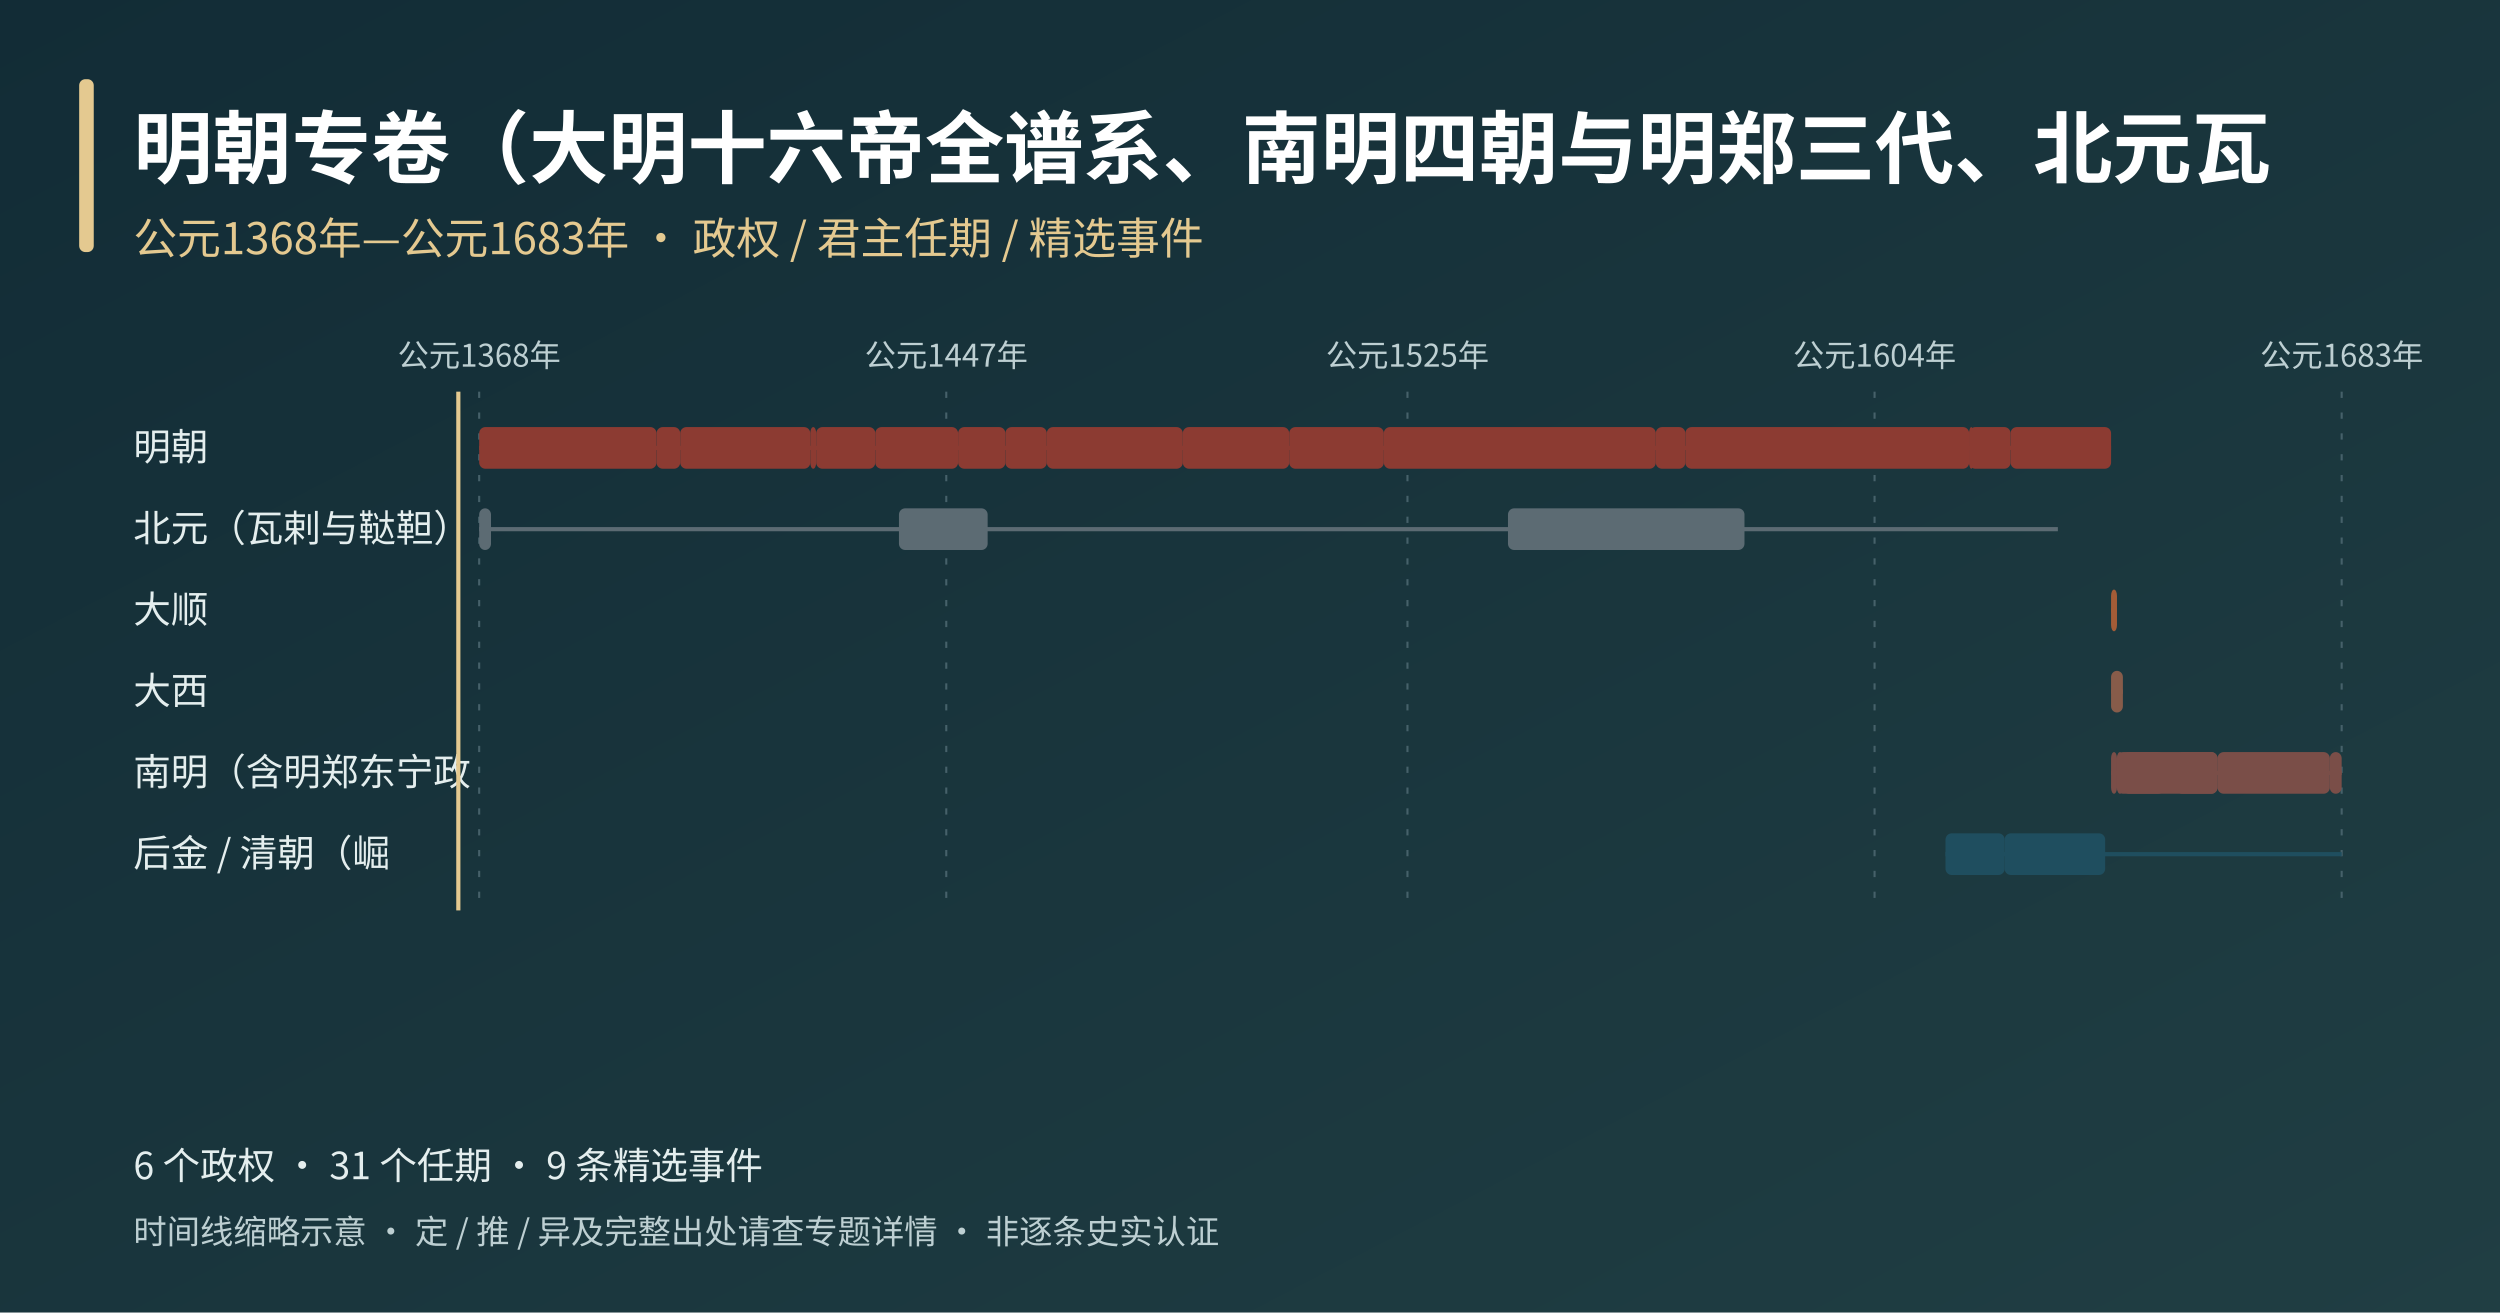
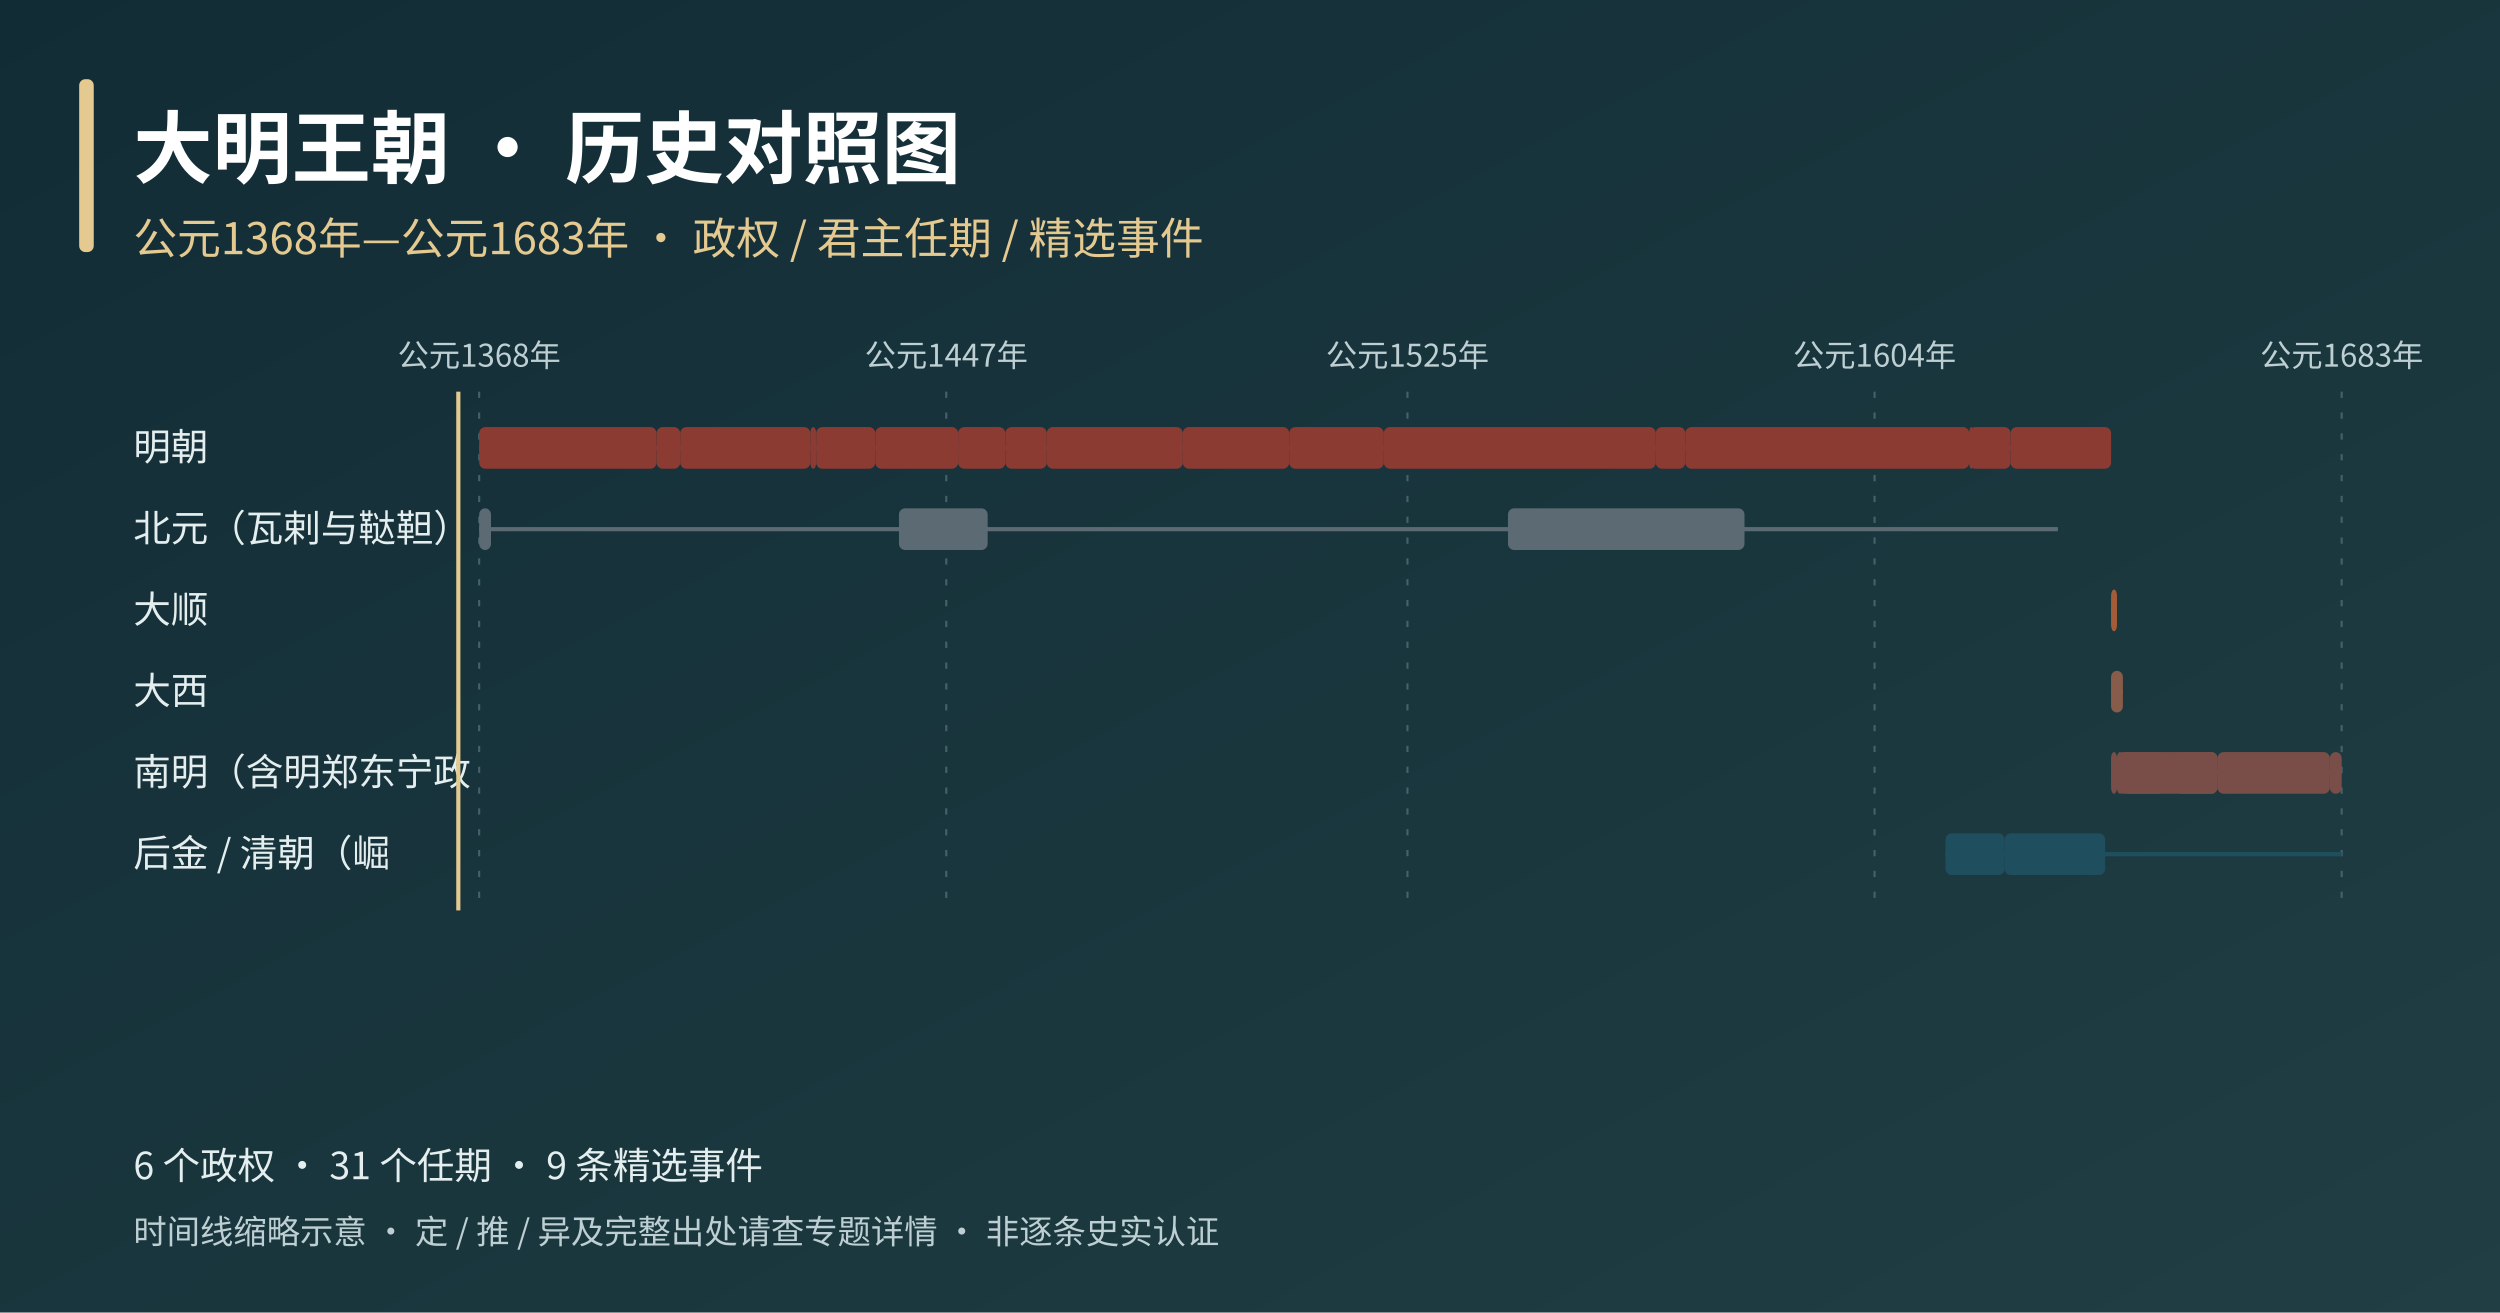
<svg xmlns="http://www.w3.org/2000/svg" width="1200" height="630" viewBox="0 0 1200 630" role="img" aria-labelledby="title desc">
  <defs>
    <linearGradient id="bg" x2="1" y2="1">
      <stop stop-color="#122c36" />
      <stop offset="1" stop-color="#203e43" />
    </linearGradient>
  </defs>
  <rect width="1200" height="630" fill="url(#bg)" />
  <rect x="38" y="38" width="7" height="83" rx="3" fill="#e4c990" />
  <g font-family="Noto Sans CJK SC,Microsoft YaHei,PingFang SC,sans-serif">
-     <text x="64" y="85" fill="#ffffff" font-size="38" font-weight="700">明朝专卷（大明十六帝全谱系、南明四朝与明郑三代、北元瓦</text>
+     <text x="64" y="85" fill="#ffffff" font-size="38" font-weight="700">大明王朝 · 历史对照图</text>
    <text x="64" y="122" fill="#e4c990" font-size="21">公元1368年—公元1683年 · 政权 / 君主任期 / 精选事件</text>
    <path d="M230.00 188V437" stroke="#46616a" stroke-dasharray="3 7" />
    <text x="230.00" y="176" text-anchor="middle" fill="#bdcfd2" font-size="15">公元1368年</text>
    <path d="M454.21 188V437" stroke="#46616a" stroke-dasharray="3 7" />
    <text x="454.21" y="176" text-anchor="middle" fill="#bdcfd2" font-size="15">公元1447年</text>
    <path d="M675.58 188V437" stroke="#46616a" stroke-dasharray="3 7" />
    <text x="675.58" y="176" text-anchor="middle" fill="#bdcfd2" font-size="15">公元1525年</text>
    <path d="M899.79 188V437" stroke="#46616a" stroke-dasharray="3 7" />
    <text x="899.79" y="176" text-anchor="middle" fill="#bdcfd2" font-size="15">公元1604年</text>
    <path d="M1124.00 188V437" stroke="#46616a" stroke-dasharray="3 7" />
    <text x="1124.00" y="176" text-anchor="middle" fill="#bdcfd2" font-size="15">公元1683年</text>
    <text x="64" y="221" fill="#e4eeee" font-size="18">明朝</text>
    <path d="M230 215H1013.314" stroke="#8c3b32" stroke-width="2" />
    <rect x="230.00" y="205" width="85.14" height="20" rx="3" fill="#8c3b32" opacity="1" />
    <rect x="315.14" y="205" width="11.35" height="20" rx="3" fill="#8c3b32" opacity="1" />
    <rect x="326.50" y="205" width="62.44" height="20" rx="3" fill="#8c3b32" opacity="1" />
    <rect x="388.93" y="205" width="2.84" height="20" rx="3" fill="#8c3b32" opacity="1" />
    <rect x="391.77" y="205" width="28.38" height="20" rx="3" fill="#8c3b32" opacity="1" />
    <rect x="420.15" y="205" width="39.73" height="20" rx="3" fill="#8c3b32" opacity="1" />
    <rect x="459.89" y="205" width="22.70" height="20" rx="3" fill="#8c3b32" opacity="1" />
    <rect x="482.59" y="205" width="19.87" height="20" rx="3" fill="#8c3b32" opacity="1" />
    <rect x="502.46" y="205" width="65.28" height="20" rx="3" fill="#8c3b32" opacity="1" />
    <rect x="567.73" y="205" width="51.09" height="20" rx="3" fill="#8c3b32" opacity="1" />
    <rect x="618.82" y="205" width="45.41" height="20" rx="3" fill="#8c3b32" opacity="1" />
    <rect x="664.23" y="205" width="130.55" height="20" rx="3" fill="#8c3b32" opacity="1" />
    <rect x="794.78" y="205" width="14.19" height="20" rx="3" fill="#8c3b32" opacity="1" />
    <rect x="808.97" y="205" width="136.23" height="20" rx="3" fill="#8c3b32" opacity="1" />
    <rect x="945.20" y="205" width="2.00" height="20" rx="3" fill="#8c3b32" opacity="1" />
    <rect x="945.20" y="205" width="19.87" height="20" rx="3" fill="#8c3b32" opacity="1" />
    <rect x="965.07" y="205" width="48.25" height="20" rx="3" fill="#8c3b32" opacity="1" />
    <text x="64" y="260" fill="#e4eeee" font-size="18">北元（瓦剌与鞑靼）</text>
    <path d="M230 254H987.771" stroke="#5c6b73" stroke-width="2" />
    <rect x="230.00" y="244" width="5.68" height="20" rx="3" fill="#5c6b73" opacity="1" />
    <rect x="431.50" y="244" width="42.57" height="20" rx="3" fill="#5c6b73" opacity="1" />
    <rect x="723.83" y="244" width="113.52" height="20" rx="3" fill="#5c6b73" opacity="1" />
    <text x="64" y="299" fill="#e4eeee" font-size="18">大顺</text>
    <path d="M1013.314 293H1016.152" stroke="#a35c37" stroke-width="2" />
    <rect x="1013.31" y="283" width="2.84" height="20" rx="3" fill="#a35c37" opacity="1" />
    <text x="64" y="338" fill="#e4eeee" font-size="18">大西</text>
    <path d="M1013.314 332H1018.99" stroke="#875c4a" stroke-width="2" />
    <rect x="1013.31" y="322" width="5.68" height="20" rx="3" fill="#875c4a" opacity="1" />
    <text x="64" y="377" fill="#e4eeee" font-size="18">南明（含明郑东宁政</text>
    <path d="M1013.314 371H1124" stroke="#7a4e48" stroke-width="2" />
    <rect x="1013.31" y="361" width="2.84" height="20" rx="3" fill="#7a4e48" opacity="1" />
    <rect x="1016.15" y="361" width="2.84" height="20" rx="3" fill="#7a4e48" opacity="1" />
    <rect x="1016.15" y="361" width="22.70" height="20" rx="3" fill="#7a4e48" opacity="1" />
    <rect x="1018.99" y="361" width="45.41" height="20" rx="3" fill="#7a4e48" opacity="1" />
    <rect x="1044.53" y="361" width="19.87" height="20" rx="3" fill="#7a4e48" opacity="1" />
    <rect x="1064.40" y="361" width="53.92" height="20" rx="3" fill="#7a4e48" opacity="1" />
    <rect x="1118.32" y="361" width="5.68" height="20" rx="3" fill="#7a4e48" opacity="1" />
    <text x="64" y="416" fill="#e4eeee" font-size="18">后金 / 清朝（崛</text>
    <path d="M933.848 410H1124" stroke="#1f4e5f" stroke-width="2" />
    <rect x="933.85" y="400" width="28.38" height="20" rx="3" fill="#1f4e5f" opacity="1" />
    <rect x="962.23" y="400" width="48.25" height="20" rx="3" fill="#1f4e5f" opacity="1" />
    <path d="M220 188V437" stroke="#e4c990" stroke-width="2" />
    <text x="64" y="566" fill="#e4eeee" font-size="18">6 个政权 · 31 个任期 · 9 条精选事件</text>
    <text x="64" y="597" fill="#bdcfd2" font-size="16">时间线缩略示意 · 定 / 推 / 异及完整出处请查专题详情 · 非逐条史实认证</text>
  </g>
</svg>
